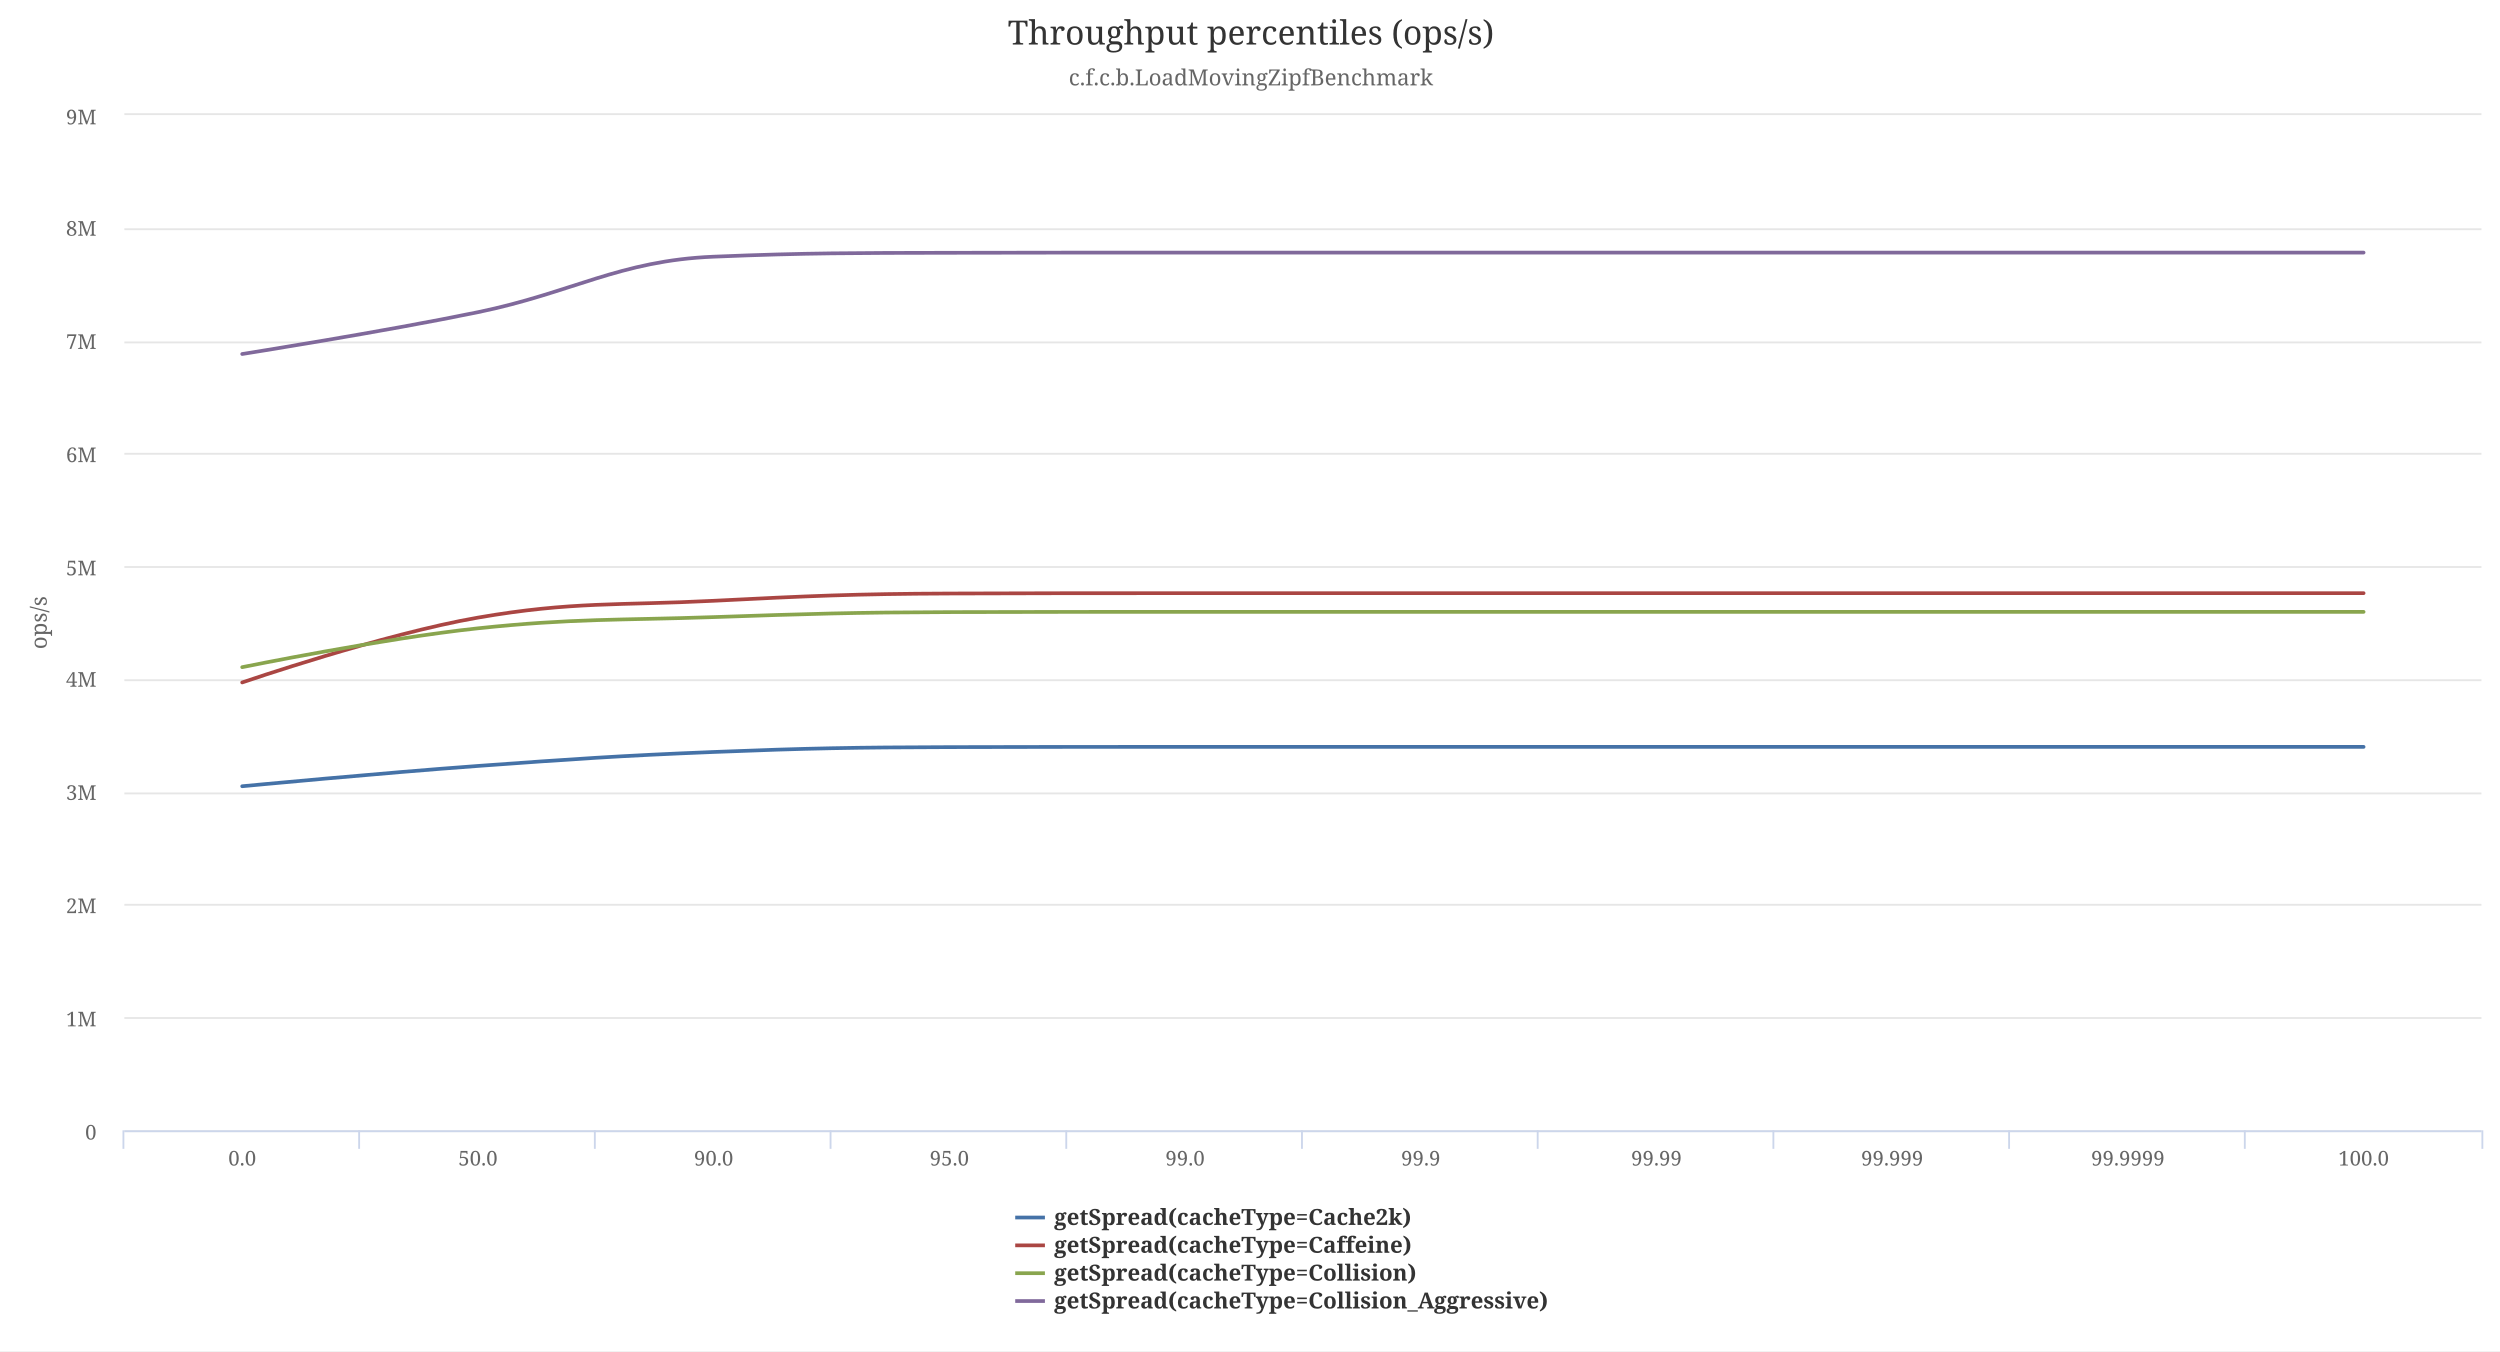
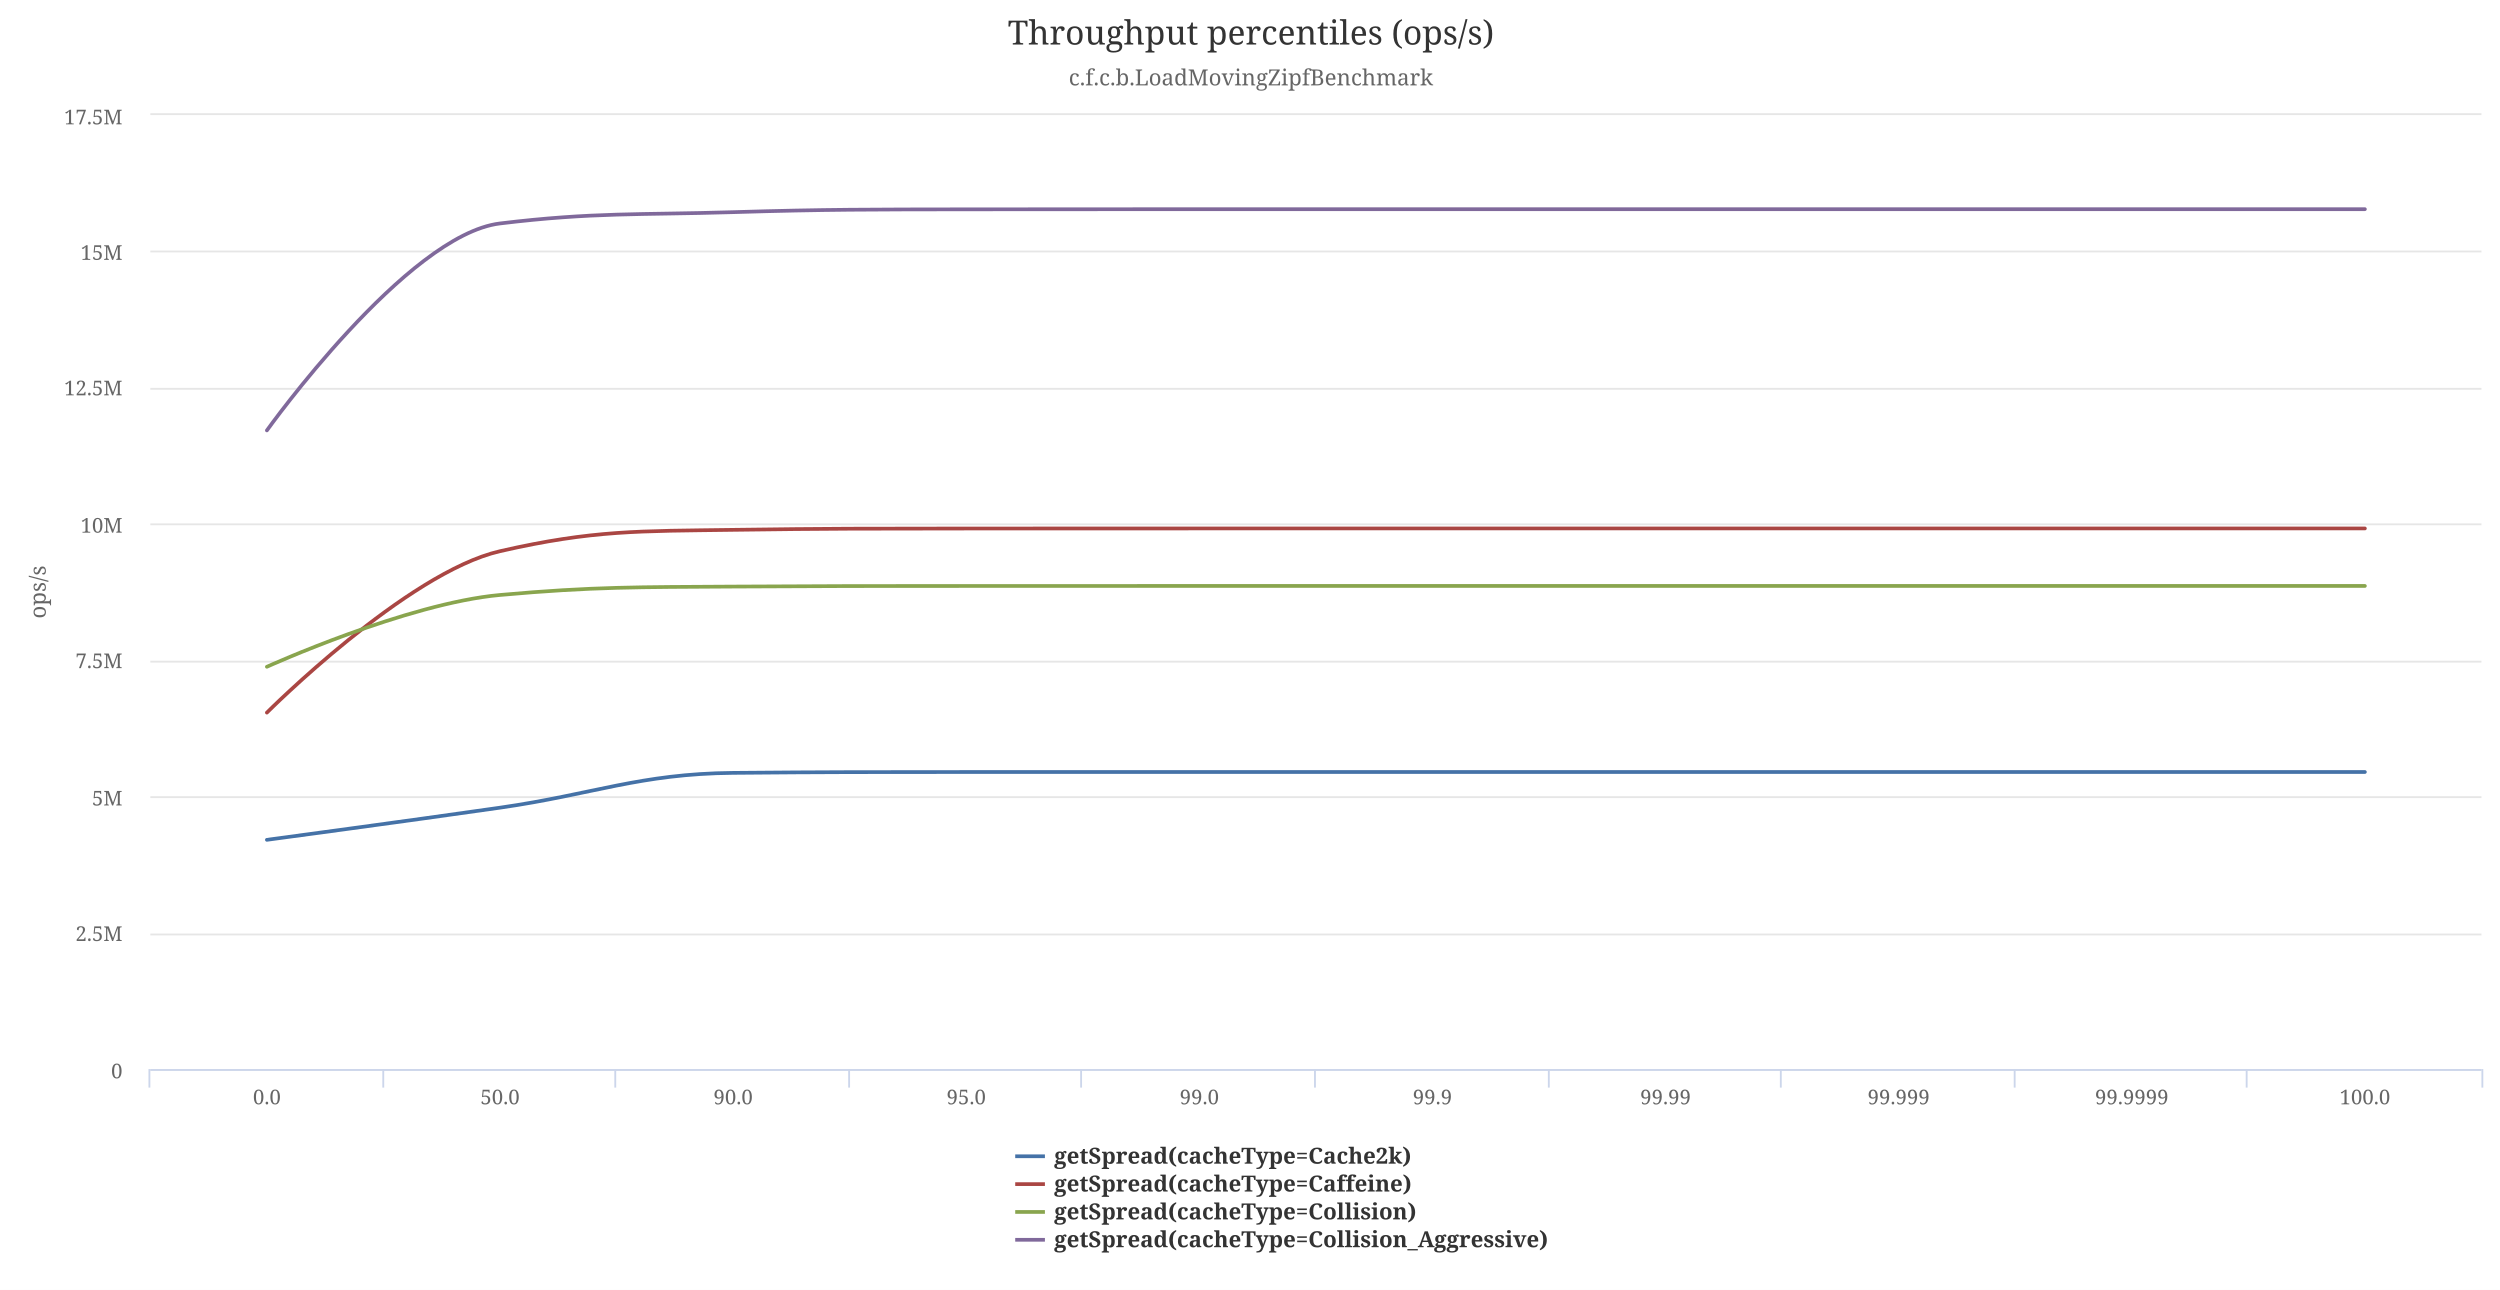
- <svg xmlns="http://www.w3.org/2000/svg" version="1.1" class="highcharts-root" style="font-family:signika, serif;font-size:12px;" width="1347" viewBox="0 0 1347 728" height="728">
+ <svg xmlns="http://www.w3.org/2000/svg" version="1.1" class="highcharts-root" style="font-family:signika, serif;font-size:12px;" width="1347" viewBox="0 0 1347 695" height="695">
  <defs>
-     <clipPath id="highcharts-13">
-       <rect x="0" y="0" width="1270" height="547" fill="none" />
+     <clipPath id="highcharts-43">
+       <rect x="0" y="0" width="1256" height="514" fill="none" />
    </clipPath>
  </defs>
-   <rect fill="#ffffff" class="highcharts-background" x="0" y="0" width="1347" height="728" rx="0" ry="0" />
-   <rect fill="none" class="highcharts-plot-background" x="67" y="62" width="1270" height="547" />
+   <rect fill="#ffffff" class="highcharts-background" x="0" y="0" width="1347" height="695" rx="0" ry="0" />
+   <rect fill="none" class="highcharts-plot-background" x="81" y="62" width="1256" height="514" />
  <g class="highcharts-grid highcharts-xaxis-grid ">
-     <path fill="none" class="highcharts-grid-line" d="M 193.5 62 L 193.5 609" opacity="1" />
-     <path fill="none" class="highcharts-grid-line" d="M 320.5 62 L 320.5 609" opacity="1" />
-     <path fill="none" class="highcharts-grid-line" d="M 447.5 62 L 447.5 609" opacity="1" />
-     <path fill="none" class="highcharts-grid-line" d="M 574.5 62 L 574.5 609" opacity="1" />
-     <path fill="none" class="highcharts-grid-line" d="M 701.5 62 L 701.5 609" opacity="1" />
-     <path fill="none" class="highcharts-grid-line" d="M 828.5 62 L 828.5 609" opacity="1" />
-     <path fill="none" class="highcharts-grid-line" d="M 955.5 62 L 955.5 609" opacity="1" />
-     <path fill="none" class="highcharts-grid-line" d="M 1082.5 62 L 1082.5 609" opacity="1" />
-     <path fill="none" class="highcharts-grid-line" d="M 1209.5 62 L 1209.5 609" opacity="1" />
-     <path fill="none" class="highcharts-grid-line" d="M 1336.5 62 L 1336.5 609" opacity="1" />
-     <path fill="none" class="highcharts-grid-line" d="M 66.5 62 L 66.5 609" opacity="1" />
+     <path fill="none" class="highcharts-grid-line" d="M 206.5 62 L 206.5 576" opacity="1" />
+     <path fill="none" class="highcharts-grid-line" d="M 331.5 62 L 331.5 576" opacity="1" />
+     <path fill="none" class="highcharts-grid-line" d="M 457.5 62 L 457.5 576" opacity="1" />
+     <path fill="none" class="highcharts-grid-line" d="M 582.5 62 L 582.5 576" opacity="1" />
+     <path fill="none" class="highcharts-grid-line" d="M 708.5 62 L 708.5 576" opacity="1" />
+     <path fill="none" class="highcharts-grid-line" d="M 834.5 62 L 834.5 576" opacity="1" />
+     <path fill="none" class="highcharts-grid-line" d="M 959.5 62 L 959.5 576" opacity="1" />
+     <path fill="none" class="highcharts-grid-line" d="M 1085.5 62 L 1085.5 576" opacity="1" />
+     <path fill="none" class="highcharts-grid-line" d="M 1210.5 62 L 1210.5 576" opacity="1" />
+     <path fill="none" class="highcharts-grid-line" d="M 1336.5 62 L 1336.5 576" opacity="1" />
+     <path fill="none" class="highcharts-grid-line" d="M 80.5 62 L 80.5 576" opacity="1" />
  </g>
  <g class="highcharts-grid highcharts-yaxis-grid ">
-     <path fill="none" stroke="#e6e6e6" stroke-width="1" class="highcharts-grid-line" d="M 67 609.5 L 1337 609.5" opacity="1" />
-     <path fill="none" stroke="#e6e6e6" stroke-width="1" class="highcharts-grid-line" d="M 67 548.5 L 1337 548.5" opacity="1" />
-     <path fill="none" stroke="#e6e6e6" stroke-width="1" class="highcharts-grid-line" d="M 67 487.5 L 1337 487.5" opacity="1" />
-     <path fill="none" stroke="#e6e6e6" stroke-width="1" class="highcharts-grid-line" d="M 67 427.5 L 1337 427.5" opacity="1" />
-     <path fill="none" stroke="#e6e6e6" stroke-width="1" class="highcharts-grid-line" d="M 67 366.5 L 1337 366.5" opacity="1" />
-     <path fill="none" stroke="#e6e6e6" stroke-width="1" class="highcharts-grid-line" d="M 67 305.5 L 1337 305.5" opacity="1" />
-     <path fill="none" stroke="#e6e6e6" stroke-width="1" class="highcharts-grid-line" d="M 67 244.5 L 1337 244.5" opacity="1" />
-     <path fill="none" stroke="#e6e6e6" stroke-width="1" class="highcharts-grid-line" d="M 67 184.5 L 1337 184.5" opacity="1" />
-     <path fill="none" stroke="#e6e6e6" stroke-width="1" class="highcharts-grid-line" d="M 67 123.5 L 1337 123.5" opacity="1" />
-     <path fill="none" stroke="#e6e6e6" stroke-width="1" class="highcharts-grid-line" d="M 67 61.5 L 1337 61.5" opacity="1" />
+     <path fill="none" stroke="#e6e6e6" stroke-width="1" class="highcharts-grid-line" d="M 81 576.5 L 1337 576.5" opacity="1" />
+     <path fill="none" stroke="#e6e6e6" stroke-width="1" class="highcharts-grid-line" d="M 81 503.5 L 1337 503.5" opacity="1" />
+     <path fill="none" stroke="#e6e6e6" stroke-width="1" class="highcharts-grid-line" d="M 81 429.5 L 1337 429.5" opacity="1" />
+     <path fill="none" stroke="#e6e6e6" stroke-width="1" class="highcharts-grid-line" d="M 81 356.5 L 1337 356.5" opacity="1" />
+     <path fill="none" stroke="#e6e6e6" stroke-width="1" class="highcharts-grid-line" d="M 81 282.5 L 1337 282.5" opacity="1" />
+     <path fill="none" stroke="#e6e6e6" stroke-width="1" class="highcharts-grid-line" d="M 81 209.5 L 1337 209.5" opacity="1" />
+     <path fill="none" stroke="#e6e6e6" stroke-width="1" class="highcharts-grid-line" d="M 81 135.5 L 1337 135.5" opacity="1" />
+     <path fill="none" stroke="#e6e6e6" stroke-width="1" class="highcharts-grid-line" d="M 81 61.5 L 1337 61.5" opacity="1" />
  </g>
-   <rect fill="none" class="highcharts-plot-border" x="67" y="62" width="1270" height="547" />
+   <rect fill="none" class="highcharts-plot-border" x="81" y="62" width="1256" height="514" />
  <g class="highcharts-axis highcharts-xaxis ">
-     <path fill="none" class="highcharts-tick" stroke="#ccd6eb" stroke-width="1" d="M 193.5 609 L 193.5 619" opacity="1" />
-     <path fill="none" class="highcharts-tick" stroke="#ccd6eb" stroke-width="1" d="M 320.5 609 L 320.5 619" opacity="1" />
-     <path fill="none" class="highcharts-tick" stroke="#ccd6eb" stroke-width="1" d="M 447.5 609 L 447.5 619" opacity="1" />
-     <path fill="none" class="highcharts-tick" stroke="#ccd6eb" stroke-width="1" d="M 574.5 609 L 574.5 619" opacity="1" />
-     <path fill="none" class="highcharts-tick" stroke="#ccd6eb" stroke-width="1" d="M 701.5 609 L 701.5 619" opacity="1" />
-     <path fill="none" class="highcharts-tick" stroke="#ccd6eb" stroke-width="1" d="M 828.5 609 L 828.5 619" opacity="1" />
-     <path fill="none" class="highcharts-tick" stroke="#ccd6eb" stroke-width="1" d="M 955.5 609 L 955.5 619" opacity="1" />
-     <path fill="none" class="highcharts-tick" stroke="#ccd6eb" stroke-width="1" d="M 1082.5 609 L 1082.5 619" opacity="1" />
-     <path fill="none" class="highcharts-tick" stroke="#ccd6eb" stroke-width="1" d="M 1209.5 609 L 1209.5 619" opacity="1" />
-     <path fill="none" class="highcharts-tick" stroke="#ccd6eb" stroke-width="1" d="M 1337.5 609 L 1337.5 619" opacity="1" />
-     <path fill="none" class="highcharts-tick" stroke="#ccd6eb" stroke-width="1" d="M 66.5 609 L 66.5 619" opacity="1" />
-     <path fill="none" class="highcharts-axis-line" stroke="#ccd6eb" stroke-width="1" d="M 67 609.5 L 1337 609.5" />
+     <path fill="none" class="highcharts-tick" stroke="#ccd6eb" stroke-width="1" d="M 206.5 576 L 206.5 586" opacity="1" />
+     <path fill="none" class="highcharts-tick" stroke="#ccd6eb" stroke-width="1" d="M 331.5 576 L 331.5 586" opacity="1" />
+     <path fill="none" class="highcharts-tick" stroke="#ccd6eb" stroke-width="1" d="M 457.5 576 L 457.5 586" opacity="1" />
+     <path fill="none" class="highcharts-tick" stroke="#ccd6eb" stroke-width="1" d="M 582.5 576 L 582.5 586" opacity="1" />
+     <path fill="none" class="highcharts-tick" stroke="#ccd6eb" stroke-width="1" d="M 708.5 576 L 708.5 586" opacity="1" />
+     <path fill="none" class="highcharts-tick" stroke="#ccd6eb" stroke-width="1" d="M 834.5 576 L 834.5 586" opacity="1" />
+     <path fill="none" class="highcharts-tick" stroke="#ccd6eb" stroke-width="1" d="M 959.5 576 L 959.5 586" opacity="1" />
+     <path fill="none" class="highcharts-tick" stroke="#ccd6eb" stroke-width="1" d="M 1085.5 576 L 1085.5 586" opacity="1" />
+     <path fill="none" class="highcharts-tick" stroke="#ccd6eb" stroke-width="1" d="M 1210.5 576 L 1210.5 586" opacity="1" />
+     <path fill="none" class="highcharts-tick" stroke="#ccd6eb" stroke-width="1" d="M 1337.5 576 L 1337.5 586" opacity="1" />
+     <path fill="none" class="highcharts-tick" stroke="#ccd6eb" stroke-width="1" d="M 80.5 576 L 80.5 586" opacity="1" />
+     <path fill="none" class="highcharts-axis-line" stroke="#ccd6eb" stroke-width="1" d="M 81 576.5 L 1337 576.5" />
  </g>
  <g class="highcharts-axis highcharts-yaxis ">
-     <text x="25.172" text-anchor="middle" transform="translate(0,0) rotate(270 25.17188 335.5)" class="highcharts-axis-title" style="color:#666666;fill:#666666;" y="335.5">ops/s</text>
-     <path fill="none" class="highcharts-axis-line" d="M 67 62 L 67 609" />
+     <text x="24.625" text-anchor="middle" transform="translate(0,0) rotate(270 24.625 319)" class="highcharts-axis-title" style="color:#666666;fill:#666666;" y="319">ops/s</text>
+     <path fill="none" class="highcharts-axis-line" d="M 81 62 L 81 576" />
  </g>
  <g class="highcharts-series-group">
-     <g class="highcharts-series highcharts-series-0 highcharts-spline-series highcharts-color-0 " transform="translate(67,62) scale(1 1)" width="547" height="1270" clip-path="url(#highcharts-13)">
-       <path fill="none" d="M 63.5 361.625 C 63.5 361.625 139.7 354.383 190.5 350.691 C 241.3 347 266.7 345.194 317.5 343.167 C 368.3 341.139 393.7 340.689 444.5 340.552 C 495.3 340.415 520.7 340.415 571.5 340.415 C 622.3 340.415 647.7 340.415 698.5 340.415 C 749.3 340.415 774.7 340.415 825.5 340.415 C 876.3 340.415 901.7 340.415 952.5 340.415 C 1003.3 340.415 1028.7 340.415 1079.5 340.415 C 1130.3 340.415 1206.5 340.415 1206.5 340.415" class="highcharts-graph" stroke="#4572A7" stroke-width="2" stroke-linejoin="round" stroke-linecap="round" />
+     <g class="highcharts-series highcharts-series-0 highcharts-spline-series highcharts-color-0 " transform="translate(81,62) scale(1 1)" width="514" height="1256" clip-path="url(#highcharts-43)">
+       <path fill="none" d="M 62.8 390.498 C 62.8 390.498 138.16 380.392 188.4 373.178 C 238.64 365.963 263.76 354.889 314 354.426 C 364.24 353.963 389.36 353.975 439.6 353.963 C 489.84 353.951 514.96 353.951 565.2 353.951 C 615.44 353.951 640.56 353.951 690.8 353.951 C 741.04 353.951 766.16 353.951 816.4 353.951 C 866.64 353.951 891.76 353.951 942 353.951 C 992.24 353.951 1017.36 353.951 1067.6 353.951 C 1117.84 353.951 1193.2 353.951 1193.2 353.951" class="highcharts-graph" stroke="#4572A7" stroke-width="2" stroke-linejoin="round" stroke-linecap="round" />
    </g>
-     <g class="highcharts-markers highcharts-series-0 highcharts-spline-series highcharts-color-0 " transform="translate(67,62) scale(1 1)" width="547" height="1270" clip-path="none" />
-     <g class="highcharts-series highcharts-series-1 highcharts-spline-series highcharts-color-1 " transform="translate(67,62) scale(1 1)" width="547" height="1270" clip-path="url(#highcharts-13)">
-       <path fill="none" d="M 63.5 305.699 C 63.5 305.699 139.7 279.567 190.5 270.768 C 241.3 261.969 266.7 264.301 317.5 261.704 C 368.3 259.107 393.7 257.975 444.5 257.784 C 495.3 257.594 520.7 257.594 571.5 257.594 C 622.3 257.594 647.7 257.594 698.5 257.594 C 749.3 257.594 774.7 257.594 825.5 257.594 C 876.3 257.594 901.7 257.594 952.5 257.594 C 1003.3 257.594 1028.7 257.594 1079.5 257.594 C 1130.3 257.594 1206.5 257.594 1206.5 257.594" class="highcharts-graph" stroke="#AA4643" stroke-width="2" stroke-linejoin="round" stroke-linecap="round" />
+     <g class="highcharts-markers highcharts-series-0 highcharts-spline-series highcharts-color-0 " transform="translate(81,62) scale(1 1)" width="514" height="1256" clip-path="none" />
+     <g class="highcharts-series highcharts-series-1 highcharts-spline-series highcharts-color-1 " transform="translate(81,62) scale(1 1)" width="514" height="1256" clip-path="url(#highcharts-43)">
+       <path fill="none" d="M 62.8 321.953 C 62.8 321.953 138.16 246.486 188.4 234.983 C 238.64 223.48 263.76 224.199 314 223.48 C 364.24 222.76 389.36 222.796 439.6 222.76 C 489.84 222.725 514.96 222.725 565.2 222.725 C 615.44 222.725 640.56 222.725 690.8 222.725 C 741.04 222.725 766.16 222.725 816.4 222.725 C 866.64 222.725 891.76 222.725 942 222.725 C 992.24 222.725 1017.36 222.725 1067.6 222.725 C 1117.84 222.725 1193.2 222.725 1193.2 222.725" class="highcharts-graph" stroke="#AA4643" stroke-width="2" stroke-linejoin="round" stroke-linecap="round" />
    </g>
-     <g class="highcharts-markers highcharts-series-1 highcharts-spline-series highcharts-color-1 " transform="translate(67,62) scale(1 1)" width="547" height="1270" clip-path="none" />
-     <g class="highcharts-series highcharts-series-2 highcharts-spline-series highcharts-color-2 " transform="translate(67,62) scale(1 1)" width="547" height="1270" clip-path="url(#highcharts-13)">
-       <path fill="none" d="M 63.5 297.474 C 63.5 297.474 139.7 281.932 190.5 276.536 C 241.3 271.14 266.7 272.241 317.5 270.495 C 368.3 268.749 393.7 267.939 444.5 267.806 C 495.3 267.672 520.7 267.672 571.5 267.672 C 622.3 267.672 647.7 267.672 698.5 267.672 C 749.3 267.672 774.7 267.672 825.5 267.672 C 876.3 267.672 901.7 267.672 952.5 267.672 C 1003.3 267.672 1028.7 267.672 1079.5 267.672 C 1130.3 267.672 1206.5 267.672 1206.5 267.672" class="highcharts-graph" stroke="#89A54E" stroke-width="2" stroke-linejoin="round" stroke-linecap="round" />
+     <g class="highcharts-markers highcharts-series-1 highcharts-spline-series highcharts-color-1 " transform="translate(81,62) scale(1 1)" width="514" height="1256" clip-path="none" />
+     <g class="highcharts-series highcharts-series-2 highcharts-spline-series highcharts-color-2 " transform="translate(81,62) scale(1 1)" width="514" height="1256" clip-path="url(#highcharts-43)">
+       <path fill="none" d="M 62.8 297.256 C 62.8 297.256 138.16 263.102 188.4 258.574 C 238.64 254.045 263.76 254.366 314 254.045 C 364.24 253.723 389.36 253.737 439.6 253.723 C 489.84 253.709 514.96 253.709 565.2 253.709 C 615.44 253.709 640.56 253.709 690.8 253.709 C 741.04 253.709 766.16 253.709 816.4 253.709 C 866.64 253.709 891.76 253.709 942 253.709 C 992.24 253.709 1017.36 253.709 1067.6 253.709 C 1117.84 253.709 1193.2 253.709 1193.2 253.709" class="highcharts-graph" stroke="#89A54E" stroke-width="2" stroke-linejoin="round" stroke-linecap="round" />
    </g>
-     <g class="highcharts-markers highcharts-series-2 highcharts-spline-series highcharts-color-2 " transform="translate(67,62) scale(1 1)" width="547" height="1270" clip-path="none" />
-     <g class="highcharts-series highcharts-series-3 highcharts-spline-series highcharts-color-3 " transform="translate(67,62) scale(1 1)" width="547" height="1270" clip-path="url(#highcharts-13)">
-       <path fill="none" d="M 63.5 128.737 C 63.5 128.737 139.7 116.694 190.5 106.207 C 241.3 95.72 266.7 78.4 317.5 76.301 C 368.3 74.202 393.7 74.309 444.5 74.202 C 495.3 74.096 520.7 74.096 571.5 74.096 C 622.3 74.096 647.7 74.096 698.5 74.096 C 749.3 74.096 774.7 74.096 825.5 74.096 C 876.3 74.096 901.7 74.096 952.5 74.096 C 1003.3 74.096 1028.7 74.096 1079.5 74.096 C 1130.3 74.096 1206.5 74.096 1206.5 74.096" class="highcharts-graph" stroke="#80699B" stroke-width="2" stroke-linejoin="round" stroke-linecap="round" />
+     <g class="highcharts-markers highcharts-series-2 highcharts-spline-series highcharts-color-2 " transform="translate(81,62) scale(1 1)" width="514" height="1256" clip-path="none" />
+     <g class="highcharts-series highcharts-series-3 highcharts-spline-series highcharts-color-3 " transform="translate(81,62) scale(1 1)" width="514" height="1256" clip-path="url(#highcharts-43)">
+       <path fill="none" d="M 62.8 169.9 C 62.8 169.9 138.16 64.479 188.4 58.395 C 238.64 52.312 263.76 53.834 314 52.312 C 364.24 50.79 389.36 50.865 439.6 50.785 C 489.84 50.705 514.96 50.705 565.2 50.705 C 615.44 50.705 640.56 50.705 690.8 50.705 C 741.04 50.705 766.16 50.705 816.4 50.705 C 866.64 50.705 891.76 50.705 942 50.705 C 992.24 50.705 1017.36 50.705 1067.6 50.705 C 1117.84 50.705 1193.2 50.705 1193.2 50.705" class="highcharts-graph" stroke="#80699B" stroke-width="2" stroke-linejoin="round" stroke-linecap="round" />
    </g>
-     <g class="highcharts-markers highcharts-series-3 highcharts-spline-series highcharts-color-3 " transform="translate(67,62) scale(1 1)" width="547" height="1270" clip-path="none" />
+     <g class="highcharts-markers highcharts-series-3 highcharts-spline-series highcharts-color-3 " transform="translate(81,62) scale(1 1)" width="514" height="1256" clip-path="none" />
  </g>
  <text x="674" text-anchor="middle" class="highcharts-title" style="color:#333333;font-size:18px;fill:#333333;width:1283px;" y="24">
    <tspan>Throughput percentiles (ops/s)</tspan>
  </text>
  <text x="674" text-anchor="middle" class="highcharts-subtitle" style="color:#666666;fill:#666666;width:1283px;" y="46">
    <tspan>c.f.c.b.LoadMovingZipfBenchmark</tspan>
  </text>
-   <g class="highcharts-legend" transform="translate(539,642)">
+   <g class="highcharts-legend" transform="translate(539,609)">
    <rect fill="none" class="highcharts-legend-box" rx="0" ry="0" x="0" y="0" width="269" height="71" visibility="visible" />
    <g>
      <g>
        <g class="highcharts-legend-item highcharts-spline-series highcharts-color-0 highcharts-series-0" transform="translate(8,3)">
          <path fill="none" d="M 0 11 L 16 11" class="highcharts-graph" stroke="#4572A7" stroke-width="2" />
          <text x="21" style="color:#333333;font-size:12px;font-weight:bold;cursor:pointer;fill:#333333;" text-anchor="start" y="15">getSpread(cacheType=Cache2k)</text>
        </g>
        <g class="highcharts-legend-item highcharts-spline-series highcharts-color-1 highcharts-series-1" transform="translate(8,18)">
          <path fill="none" d="M 0 11 L 16 11" class="highcharts-graph" stroke="#AA4643" stroke-width="2" />
          <text x="21" y="15" style="color:#333333;font-size:12px;font-weight:bold;cursor:pointer;fill:#333333;" text-anchor="start">getSpread(cacheType=Caffeine)</text>
        </g>
        <g class="highcharts-legend-item highcharts-spline-series highcharts-color-2 highcharts-series-2" transform="translate(8,33)">
          <path fill="none" d="M 0 11 L 16 11" class="highcharts-graph" stroke="#89A54E" stroke-width="2" />
          <text x="21" y="15" style="color:#333333;font-size:12px;font-weight:bold;cursor:pointer;fill:#333333;" text-anchor="start">getSpread(cacheType=Collision)</text>
        </g>
        <g class="highcharts-legend-item highcharts-spline-series highcharts-color-3 highcharts-series-3" transform="translate(8,48)">
          <path fill="none" d="M 0 11 L 16 11" class="highcharts-graph" stroke="#80699B" stroke-width="2" />
          <text x="21" y="15" style="color:#333333;font-size:12px;font-weight:bold;cursor:pointer;fill:#333333;" text-anchor="start">getSpread(cacheType=Collision_Aggressive)</text>
        </g>
      </g>
    </g>
  </g>
  <g class="highcharts-axis-labels highcharts-xaxis-labels ">
-     <text x="130.5" style="color:#666666;cursor:default;font-size:11px;fill:#666666;width:123px;text-overflow:clip;" text-anchor="middle" transform="translate(0,0)" y="628" opacity="1">
+     <text x="143.8" style="color:#666666;cursor:default;font-size:11px;fill:#666666;width:123px;text-overflow:clip;" text-anchor="middle" transform="translate(0,0)" y="595" opacity="1">
      <tspan>0.0</tspan>
    </text>
-     <text x="257.5" style="color:#666666;cursor:default;font-size:11px;fill:#666666;width:123px;text-overflow:clip;" text-anchor="middle" transform="translate(0,0)" y="628" opacity="1">
+     <text x="269.4" style="color:#666666;cursor:default;font-size:11px;fill:#666666;width:123px;text-overflow:clip;" text-anchor="middle" transform="translate(0,0)" y="595" opacity="1">
      <tspan>50.0</tspan>
    </text>
-     <text x="384.5" style="color:#666666;cursor:default;font-size:11px;fill:#666666;width:123px;text-overflow:clip;" text-anchor="middle" transform="translate(0,0)" y="628" opacity="1">
+     <text x="395" style="color:#666666;cursor:default;font-size:11px;fill:#666666;width:123px;text-overflow:clip;" text-anchor="middle" transform="translate(0,0)" y="595" opacity="1">
      <tspan>90.0</tspan>
    </text>
-     <text x="511.5" style="color:#666666;cursor:default;font-size:11px;fill:#666666;width:123px;text-overflow:clip;" text-anchor="middle" transform="translate(0,0)" y="628" opacity="1">
+     <text x="520.6" style="color:#666666;cursor:default;font-size:11px;fill:#666666;width:123px;text-overflow:clip;" text-anchor="middle" transform="translate(0,0)" y="595" opacity="1">
      <tspan>95.0</tspan>
    </text>
-     <text x="638.5" style="color:#666666;cursor:default;font-size:11px;fill:#666666;width:123px;text-overflow:clip;" text-anchor="middle" transform="translate(0,0)" y="628" opacity="1">
+     <text x="646.2" style="color:#666666;cursor:default;font-size:11px;fill:#666666;width:123px;text-overflow:clip;" text-anchor="middle" transform="translate(0,0)" y="595" opacity="1">
      <tspan>99.0</tspan>
    </text>
-     <text x="765.5" style="color:#666666;cursor:default;font-size:11px;fill:#666666;width:123px;text-overflow:clip;" text-anchor="middle" transform="translate(0,0)" y="628" opacity="1">
+     <text x="771.8" style="color:#666666;cursor:default;font-size:11px;fill:#666666;width:123px;text-overflow:clip;" text-anchor="middle" transform="translate(0,0)" y="595" opacity="1">
      <tspan>99.9</tspan>
    </text>
-     <text x="892.5" style="color:#666666;cursor:default;font-size:11px;fill:#666666;width:123px;text-overflow:clip;" text-anchor="middle" transform="translate(0,0)" y="628" opacity="1">
+     <text x="897.4" style="color:#666666;cursor:default;font-size:11px;fill:#666666;width:123px;text-overflow:clip;" text-anchor="middle" transform="translate(0,0)" y="595" opacity="1">
      <tspan>99.99</tspan>
    </text>
-     <text x="1019.5" style="color:#666666;cursor:default;font-size:11px;fill:#666666;width:123px;text-overflow:clip;" text-anchor="middle" transform="translate(0,0)" y="628" opacity="1">
+     <text x="1023" style="color:#666666;cursor:default;font-size:11px;fill:#666666;width:123px;text-overflow:clip;" text-anchor="middle" transform="translate(0,0)" y="595" opacity="1">
      <tspan>99.999</tspan>
    </text>
-     <text x="1146.5" style="color:#666666;cursor:default;font-size:11px;fill:#666666;width:123px;text-overflow:clip;" text-anchor="middle" transform="translate(0,0)" y="628" opacity="1">
+     <text x="1148.6" style="color:#666666;cursor:default;font-size:11px;fill:#666666;width:123px;text-overflow:clip;" text-anchor="middle" transform="translate(0,0)" y="595" opacity="1">
      <tspan>99.9999</tspan>
    </text>
-     <text x="1273.5" style="color:#666666;cursor:default;font-size:11px;fill:#666666;width:123px;text-overflow:clip;" text-anchor="middle" transform="translate(0,0)" y="628" opacity="1">
+     <text x="1274.2" style="color:#666666;cursor:default;font-size:11px;fill:#666666;width:123px;text-overflow:clip;" text-anchor="middle" transform="translate(0,0)" y="595" opacity="1">
      <tspan>100.0</tspan>
    </text>
  </g>
  <g class="highcharts-axis-labels highcharts-yaxis-labels ">
-     <text x="52" style="color:#666666;cursor:default;font-size:11px;fill:#666666;width:435px;text-overflow:clip;" text-anchor="end" transform="translate(0,0)" y="614" opacity="1">
+     <text x="66" style="color:#666666;cursor:default;font-size:11px;fill:#666666;width:435px;text-overflow:clip;" text-anchor="end" transform="translate(0,0)" y="581" opacity="1">
      <tspan>0</tspan>
    </text>
-     <text x="52" style="color:#666666;cursor:default;font-size:11px;fill:#666666;width:435px;text-overflow:clip;" text-anchor="end" transform="translate(0,0)" y="553" opacity="1">
-       <tspan>1M</tspan>
+     <text x="66" style="color:#666666;cursor:default;font-size:11px;fill:#666666;width:435px;text-overflow:clip;" text-anchor="end" transform="translate(0,0)" y="507" opacity="1">
+       <tspan>2.5M</tspan>
    </text>
-     <text x="52" style="color:#666666;cursor:default;font-size:11px;fill:#666666;width:435px;text-overflow:clip;" text-anchor="end" transform="translate(0,0)" y="492" opacity="1">
-       <tspan>2M</tspan>
-     </text>
-     <text x="52" style="color:#666666;cursor:default;font-size:11px;fill:#666666;width:435px;text-overflow:clip;" text-anchor="end" transform="translate(0,0)" y="431" opacity="1">
-       <tspan>3M</tspan>
-     </text>
-     <text x="52" style="color:#666666;cursor:default;font-size:11px;fill:#666666;width:435px;text-overflow:clip;" text-anchor="end" transform="translate(0,0)" y="370" opacity="1">
-       <tspan>4M</tspan>
-     </text>
-     <text x="52" style="color:#666666;cursor:default;font-size:11px;fill:#666666;width:435px;text-overflow:clip;" text-anchor="end" transform="translate(0,0)" y="310" opacity="1">
+     <text x="66" style="color:#666666;cursor:default;font-size:11px;fill:#666666;width:435px;text-overflow:clip;" text-anchor="end" transform="translate(0,0)" y="434" opacity="1">
      <tspan>5M</tspan>
    </text>
-     <text x="52" style="color:#666666;cursor:default;font-size:11px;fill:#666666;width:435px;text-overflow:clip;" text-anchor="end" transform="translate(0,0)" y="249" opacity="1">
-       <tspan>6M</tspan>
+     <text x="66" style="color:#666666;cursor:default;font-size:11px;fill:#666666;width:435px;text-overflow:clip;" text-anchor="end" transform="translate(0,0)" y="360" opacity="1">
+       <tspan>7.5M</tspan>
    </text>
-     <text x="52" style="color:#666666;cursor:default;font-size:11px;fill:#666666;width:435px;text-overflow:clip;" text-anchor="end" transform="translate(0,0)" y="188" opacity="1">
-       <tspan>7M</tspan>
+     <text x="66" style="color:#666666;cursor:default;font-size:11px;fill:#666666;width:435px;text-overflow:clip;" text-anchor="end" transform="translate(0,0)" y="287" opacity="1">
+       <tspan>10M</tspan>
    </text>
-     <text x="52" style="color:#666666;cursor:default;font-size:11px;fill:#666666;width:435px;text-overflow:clip;" text-anchor="end" transform="translate(0,0)" y="127" opacity="1">
-       <tspan>8M</tspan>
+     <text x="66" style="color:#666666;cursor:default;font-size:11px;fill:#666666;width:435px;text-overflow:clip;" text-anchor="end" transform="translate(0,0)" y="213" opacity="1">
+       <tspan>12.5M</tspan>
    </text>
-     <text x="52" style="color:#666666;cursor:default;font-size:11px;fill:#666666;width:435px;text-overflow:clip;" text-anchor="end" transform="translate(0,0)" y="67" opacity="1">
-       <tspan>9M</tspan>
+     <text x="66" style="color:#666666;cursor:default;font-size:11px;fill:#666666;width:435px;text-overflow:clip;" text-anchor="end" transform="translate(0,0)" y="140" opacity="1">
+       <tspan>15M</tspan>
+     </text>
+     <text x="66" style="color:#666666;cursor:default;font-size:11px;fill:#666666;width:435px;text-overflow:clip;" text-anchor="end" transform="translate(0,0)" y="67" opacity="1">
+       <tspan>17.5M</tspan>
    </text>
  </g>
  <g class="highcharts-label highcharts-tooltip" display="none" style="cursor:default;pointer-events:none;white-space:nowrap;" transform="translate(0,0)">
    <path fill="none" class="highcharts-label-box highcharts-tooltip-box" d="M 3.5 0.5 L 13.5 0.5 C 16.5 0.5 16.5 0.5 16.5 3.5 L 16.5 13.5 C 16.5 16.5 16.5 16.5 13.5 16.5 L 3.5 16.5 C 0.5 16.5 0.5 16.5 0.5 13.5 L 0.5 3.5 C 0.5 0.5 0.5 0.5 3.5 0.5" stroke="#000000" stroke-opacity="0.05" stroke-width="5" transform="translate(1, 1)" />
    <path fill="none" class="highcharts-label-box highcharts-tooltip-box" d="M 3.5 0.5 L 13.5 0.5 C 16.5 0.5 16.5 0.5 16.5 3.5 L 16.5 13.5 C 16.5 16.5 16.5 16.5 13.5 16.5 L 3.5 16.5 C 0.5 16.5 0.5 16.5 0.5 13.5 L 0.5 3.5 C 0.5 0.5 0.5 0.5 3.5 0.5" stroke="#000000" stroke-opacity="0.1" stroke-width="3" transform="translate(1, 1)" />
    <path fill="none" class="highcharts-label-box highcharts-tooltip-box" d="M 3.5 0.5 L 13.5 0.5 C 16.5 0.5 16.5 0.5 16.5 3.5 L 16.5 13.5 C 16.5 16.5 16.5 16.5 13.5 16.5 L 3.5 16.5 C 0.5 16.5 0.5 16.5 0.5 13.5 L 0.5 3.5 C 0.5 0.5 0.5 0.5 3.5 0.5" stroke="#000000" stroke-opacity="0.15" stroke-width="1" transform="translate(1, 1)" />
    <path fill="rgb(247,247,247)" fill-opacity="0.85" class="highcharts-label-box highcharts-tooltip-box" d="M 3.5 0.5 L 13.5 0.5 C 16.5 0.5 16.5 0.5 16.5 3.5 L 16.5 13.5 C 16.5 16.5 16.5 16.5 13.5 16.5 L 3.5 16.5 C 0.5 16.5 0.5 16.5 0.5 13.5 L 0.5 3.5 C 0.5 0.5 0.5 0.5 3.5 0.5" />
    <text x="8" style="font-size:12px;color:#333333;fill:#333333;" y="20" />
  </g>
</svg>
